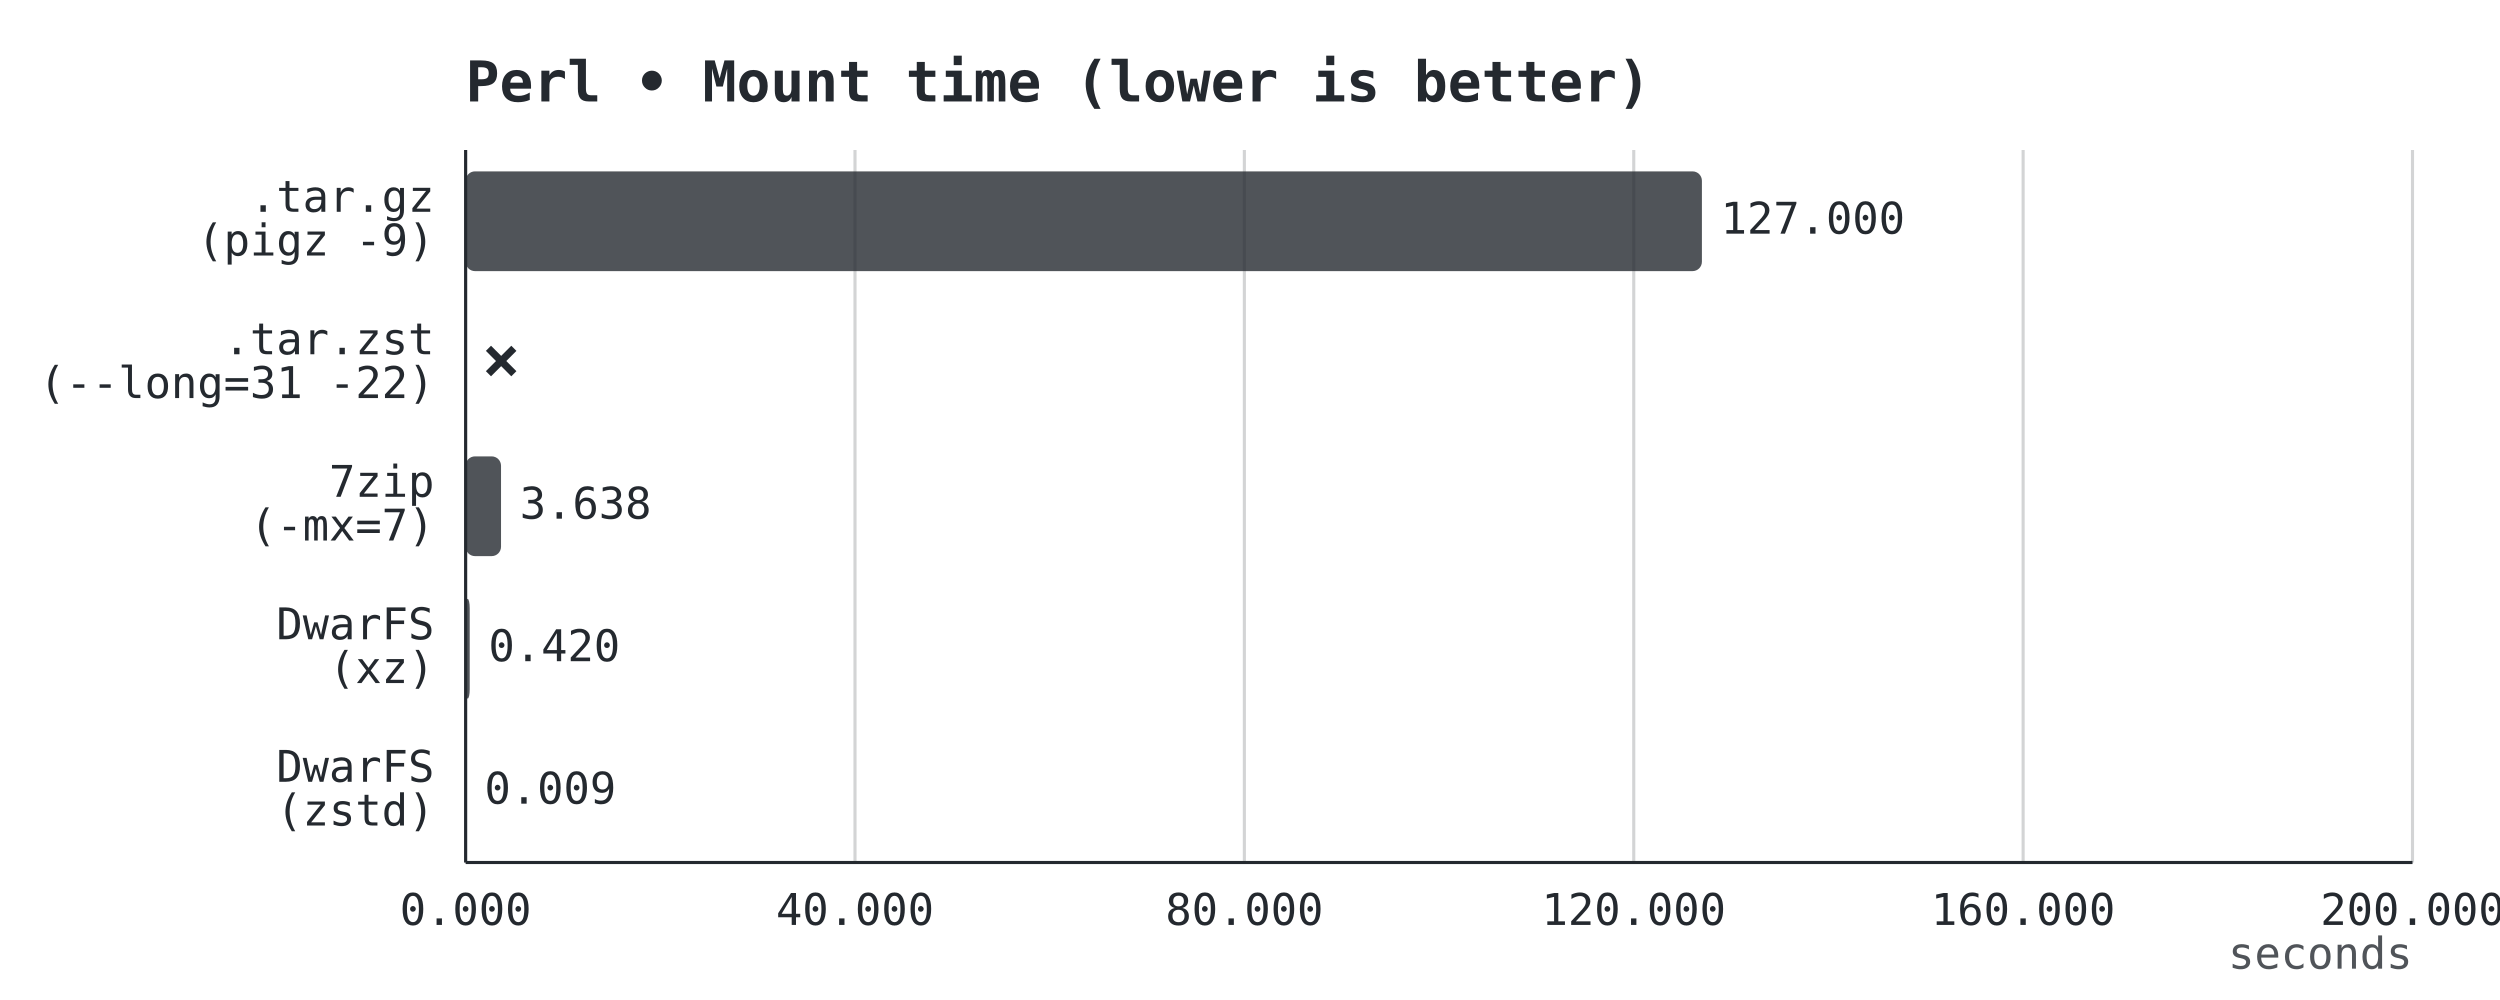
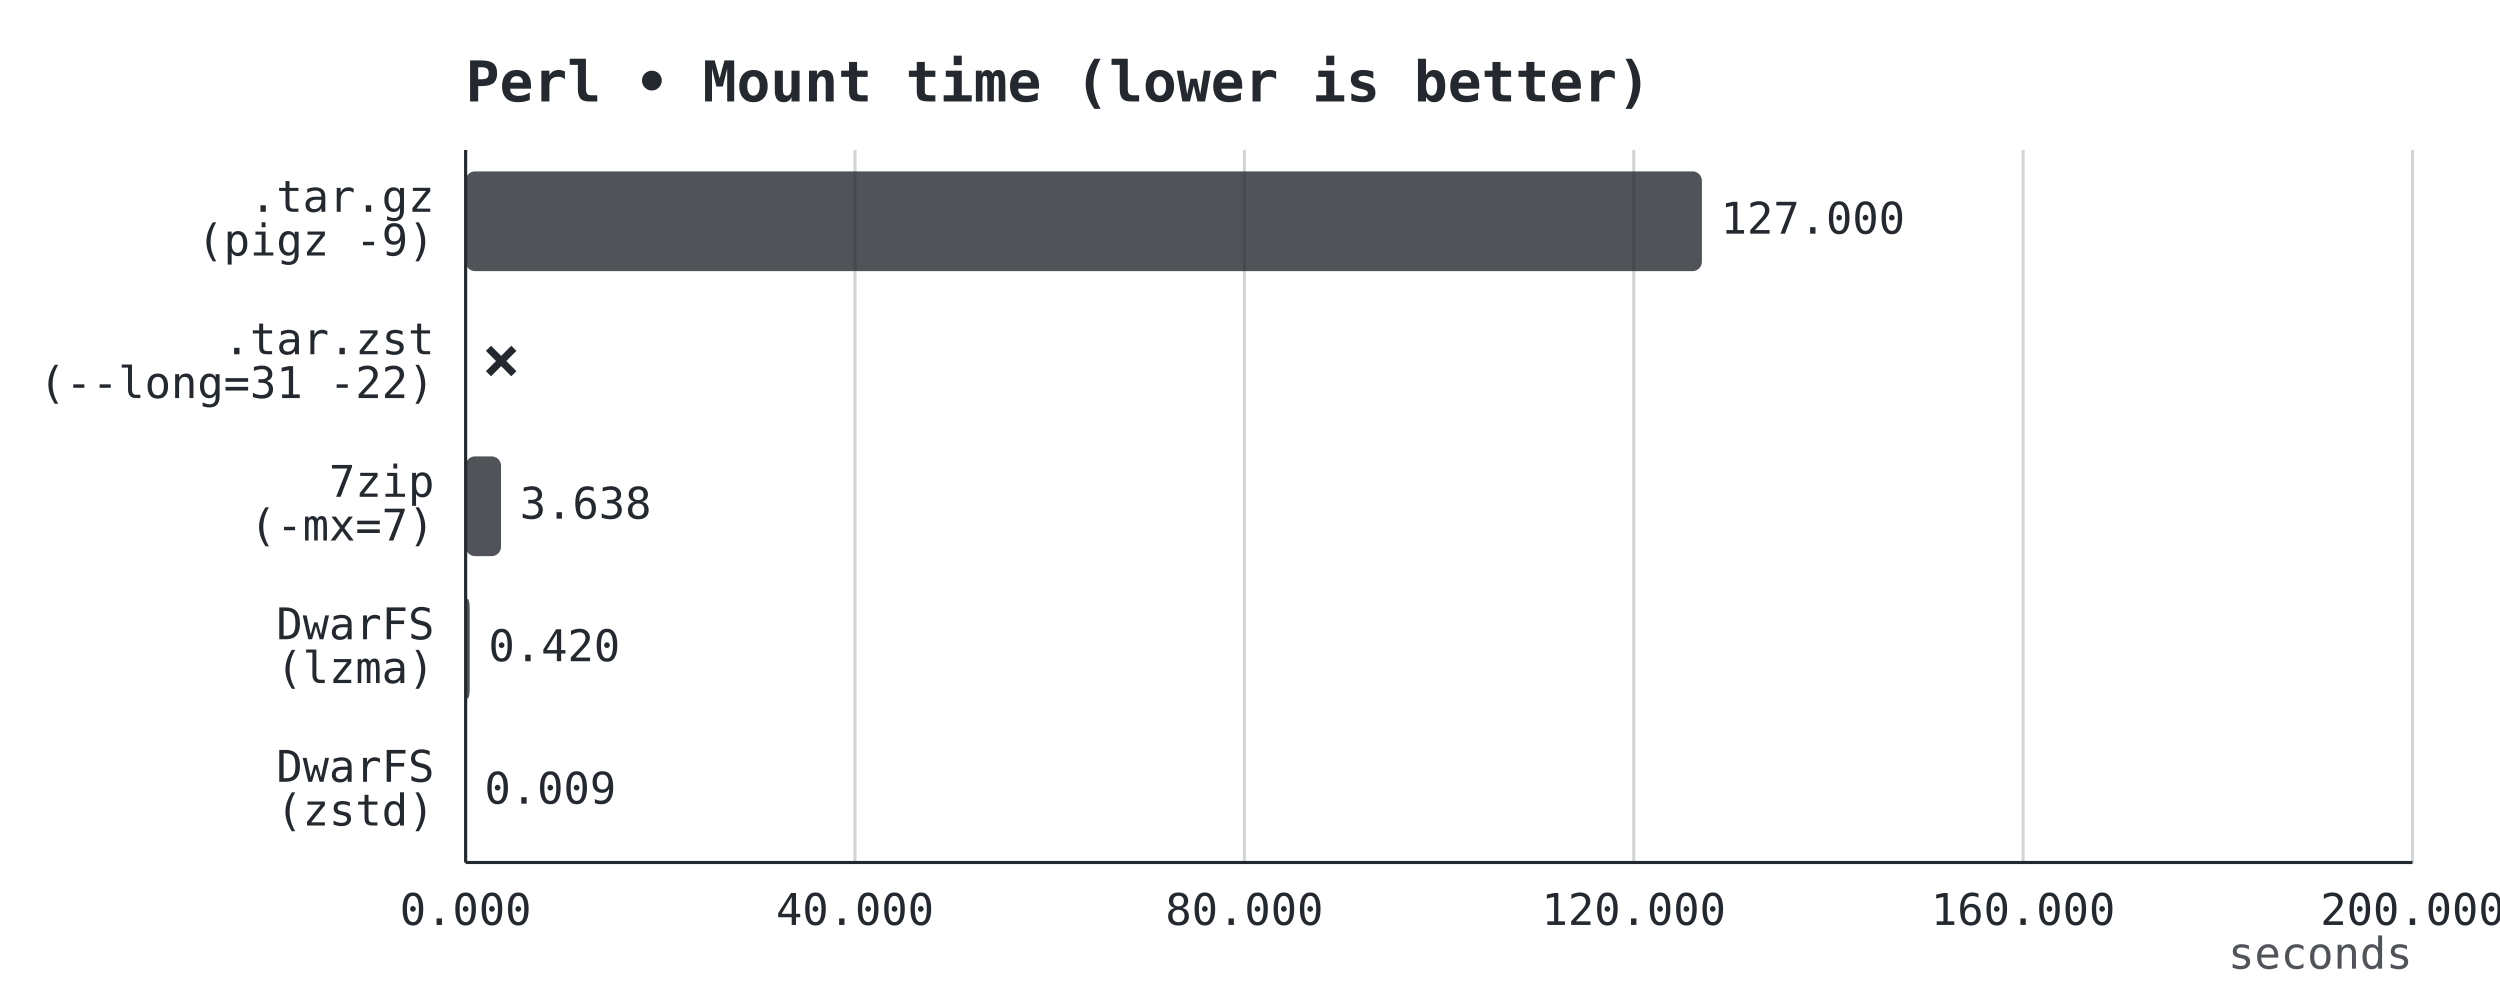
<svg xmlns="http://www.w3.org/2000/svg" width="800" height="320" viewBox="0 0 800 320" role="img" aria-label="Perl • Mount time (lower is better)">
  <style>
    :root {
      color: var(--fgColor-default, #24292f);
      font-family: ui-monospace, SFMono-Regular, Menlo, Consolas, monospace;
    }
    @media (prefers-color-scheme: dark) {
      :root { color: var(--fgColor-default, #c9d1d9); }
    }
    .t { fill: currentColor; font-size: 14px; dominant-baseline: middle; }
    .title { font-weight: 600; font-size: 18px; dominant-baseline: hanging; }
    .axis { stroke: currentColor; stroke-width: 1; }
    .grid { stroke: currentColor; stroke-width: 1; opacity: .2; }
    .bar { fill: currentColor; opacity: .8; }
    .unit { opacity: .8; font-size: 14px; }
  </style>
  <rect x="0" y="0" width="800" height="320" fill="none" />
  <text x="149" y="20" class="t title">Perl • Mount time (lower is better)</text>
  <line x1="149" y1="276" x2="772" y2="276" class="axis" />
  <line x1="149" y1="48" x2="149" y2="276" class="axis" />
  <line x1="149.00" y1="48" x2="149.00" y2="276" class="grid" />
  <text x="149.00" y="292" class="t" text-anchor="middle">0.000</text>
  <line x1="273.60" y1="48" x2="273.60" y2="276" class="grid" />
  <text x="273.60" y="292" class="t" text-anchor="middle">40.000</text>
  <line x1="398.20" y1="48" x2="398.20" y2="276" class="grid" />
  <text x="398.20" y="292" class="t" text-anchor="middle">80.000</text>
  <line x1="522.80" y1="48" x2="522.80" y2="276" class="grid" />
  <text x="522.80" y="292" class="t" text-anchor="middle">120.000</text>
  <line x1="647.40" y1="48" x2="647.40" y2="276" class="grid" />
  <text x="647.40" y="292" class="t" text-anchor="middle">160.000</text>
  <line x1="772.00" y1="48" x2="772.00" y2="276" class="grid" />
  <text x="772.00" y="292" class="t" text-anchor="middle">200.000</text>
  <text x="772" y="306" class="t unit" text-anchor="end">seconds</text>
  <rect class="bar" x="149.00" y="54.84" width="395.61" height="31.92" rx="3" ry="3" />
  <text x="139.00" y="63.80" class="t" text-anchor="end">.tar.gz</text>
  <text x="139.00" y="77.80" class="t" text-anchor="end">(pigz -9)</text>
  <text x="550.61" y="70.80" class="t">127.000</text>
  <rect class="bar" x="149.00" y="100.44" width="0.00" height="31.92" rx="3" ry="3" />
  <text x="139.00" y="109.40" class="t" text-anchor="end">.tar.zst</text>
  <text x="139.00" y="123.40" class="t" text-anchor="end">(--long=31 -22)</text>
  <text x="155.00" y="116.40" class="t">❌</text>
  <rect class="bar" x="149.00" y="146.04" width="11.33" height="31.92" rx="3" ry="3" />
  <text x="139.00" y="155.00" class="t" text-anchor="end">7zip</text>
  <text x="139.00" y="169.00" class="t" text-anchor="end">(-mx=7)</text>
  <text x="166.33" y="162.00" class="t">3.638</text>
  <rect class="bar" x="149.00" y="191.64" width="1.31" height="31.92" rx="3" ry="3" />
  <text x="139.00" y="200.60" class="t" text-anchor="end">DwarFS</text>
-   <text x="139.00" y="214.60" class="t" text-anchor="end">(xz)</text>
+   <text x="139.00" y="214.60" class="t" text-anchor="end">(lzma)</text>
  <text x="156.31" y="207.60" class="t">0.420</text>
  <rect class="bar" x="149.00" y="237.24" width="0.03" height="31.92" rx="3" ry="3" />
  <text x="139.00" y="246.20" class="t" text-anchor="end">DwarFS</text>
  <text x="139.00" y="260.20" class="t" text-anchor="end">(zstd)</text>
  <text x="155.03" y="253.20" class="t">0.009</text>
</svg>
